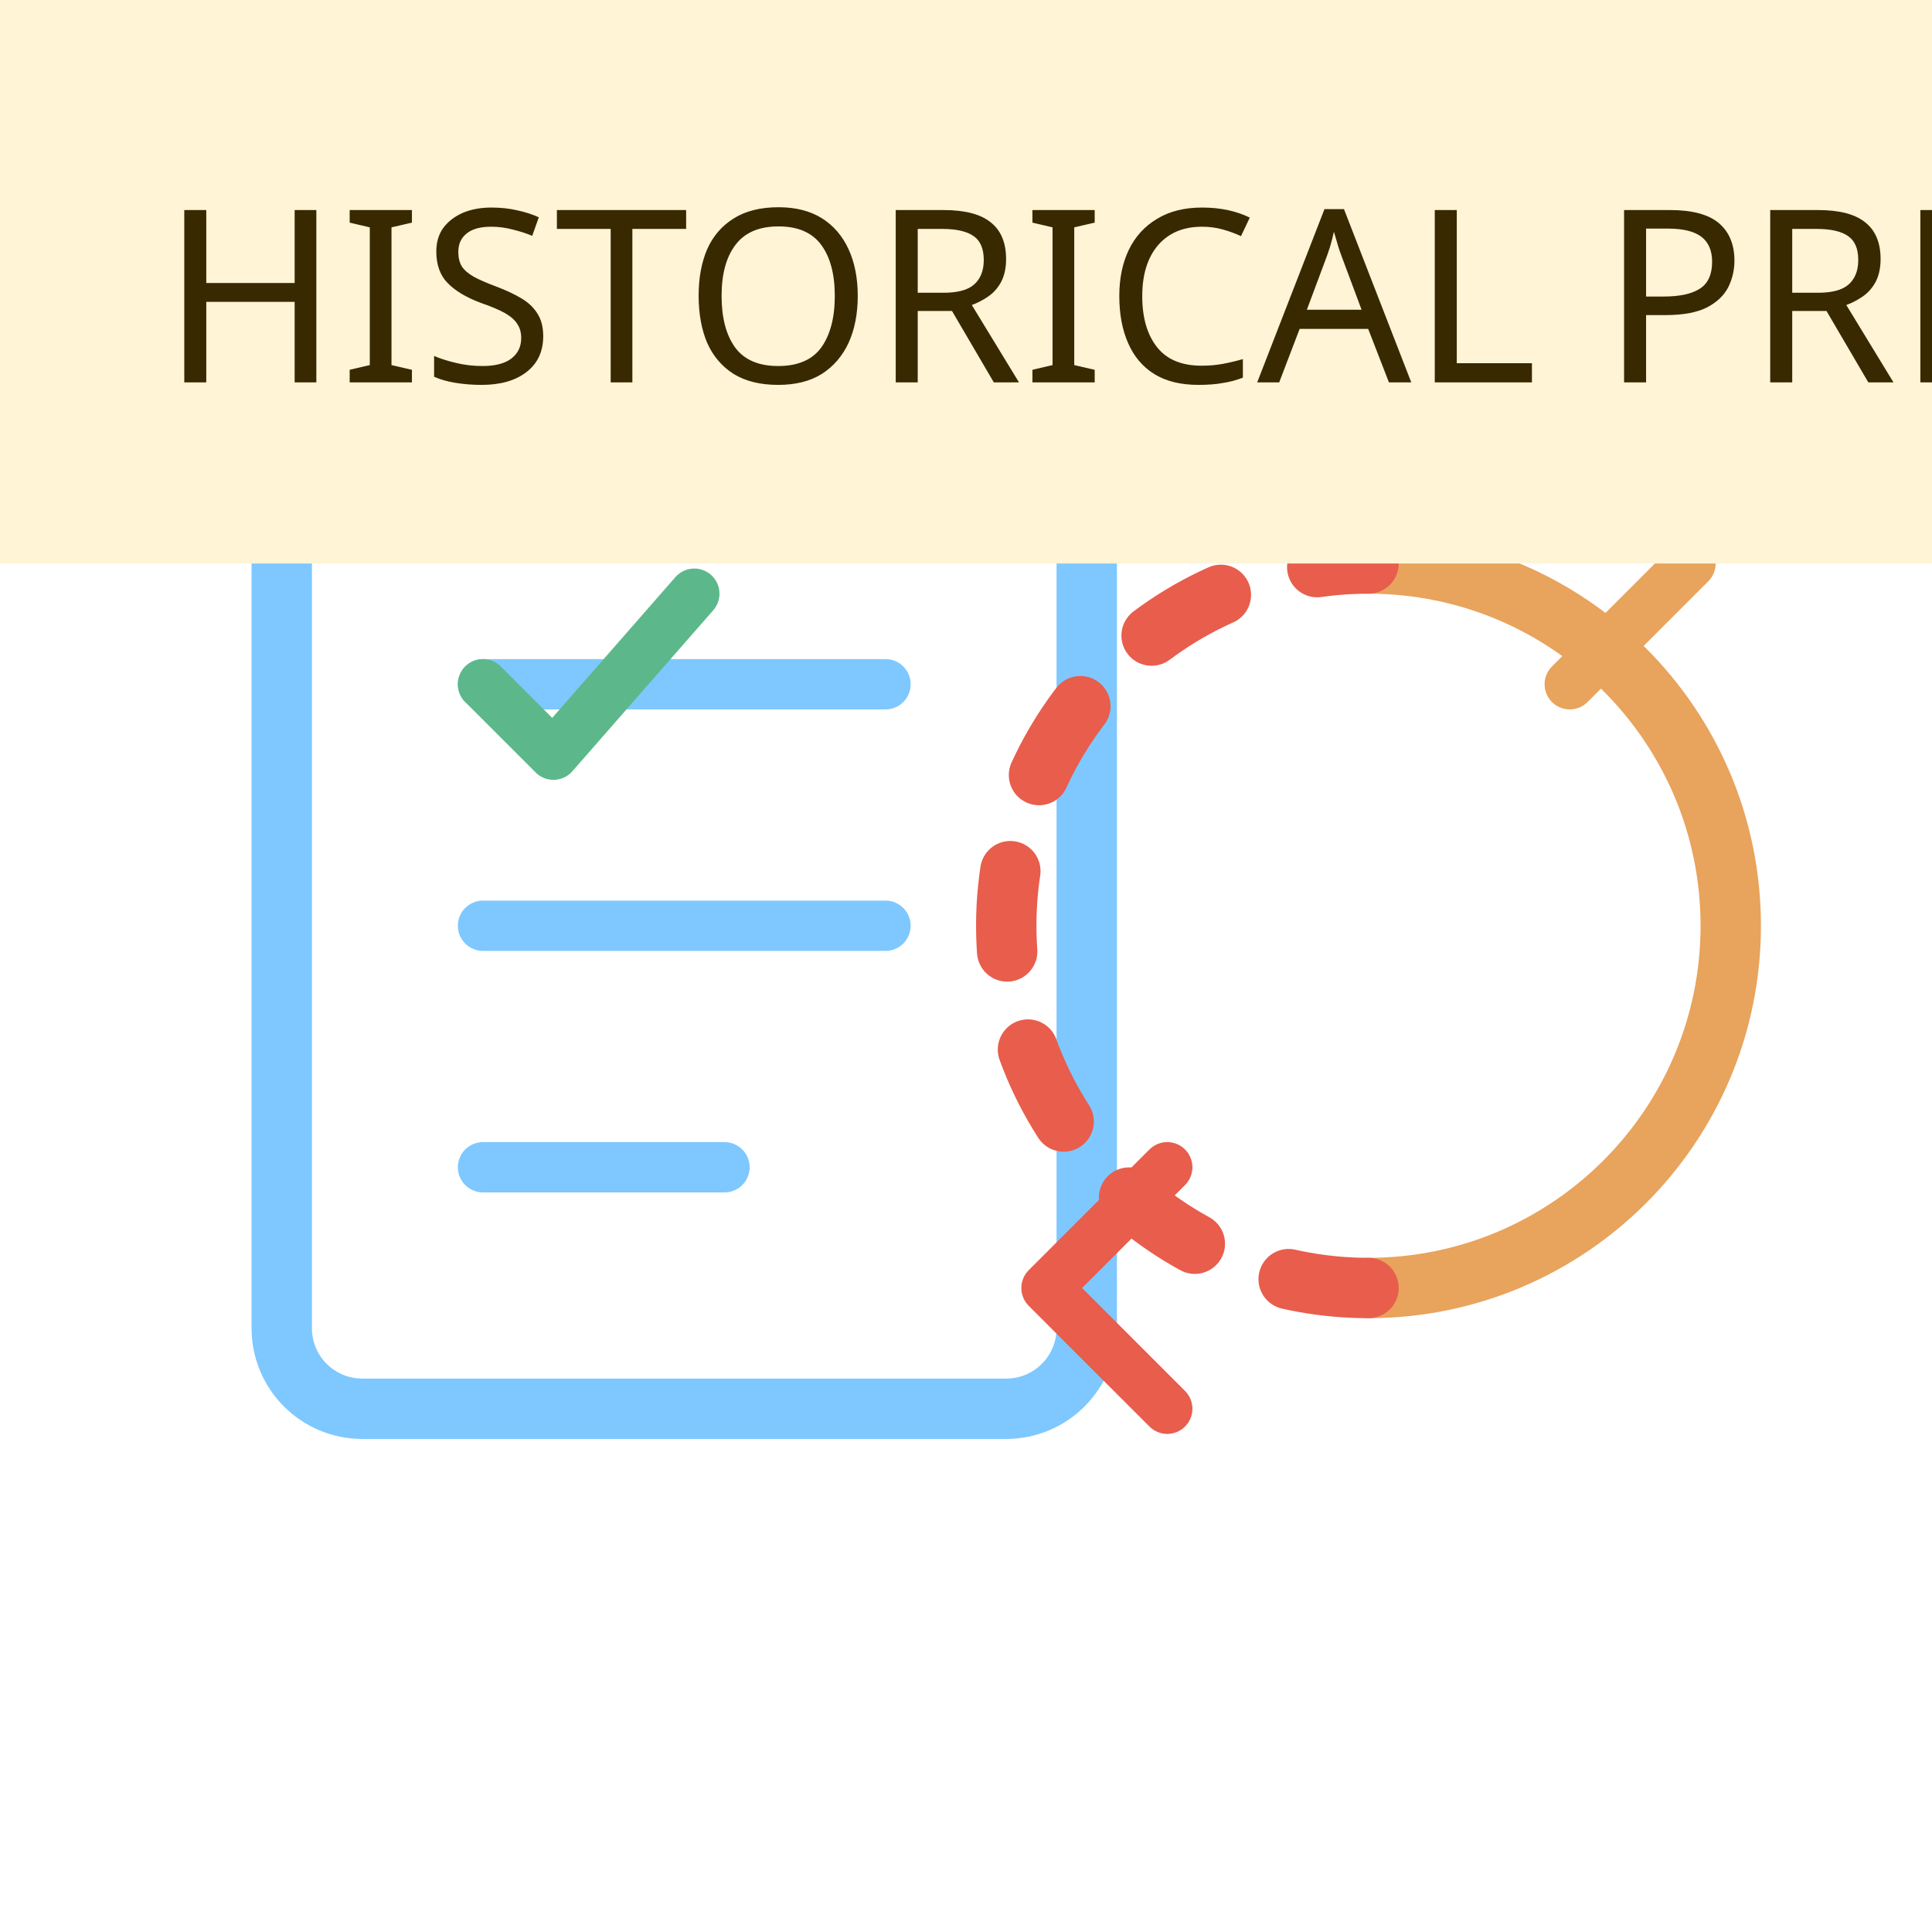
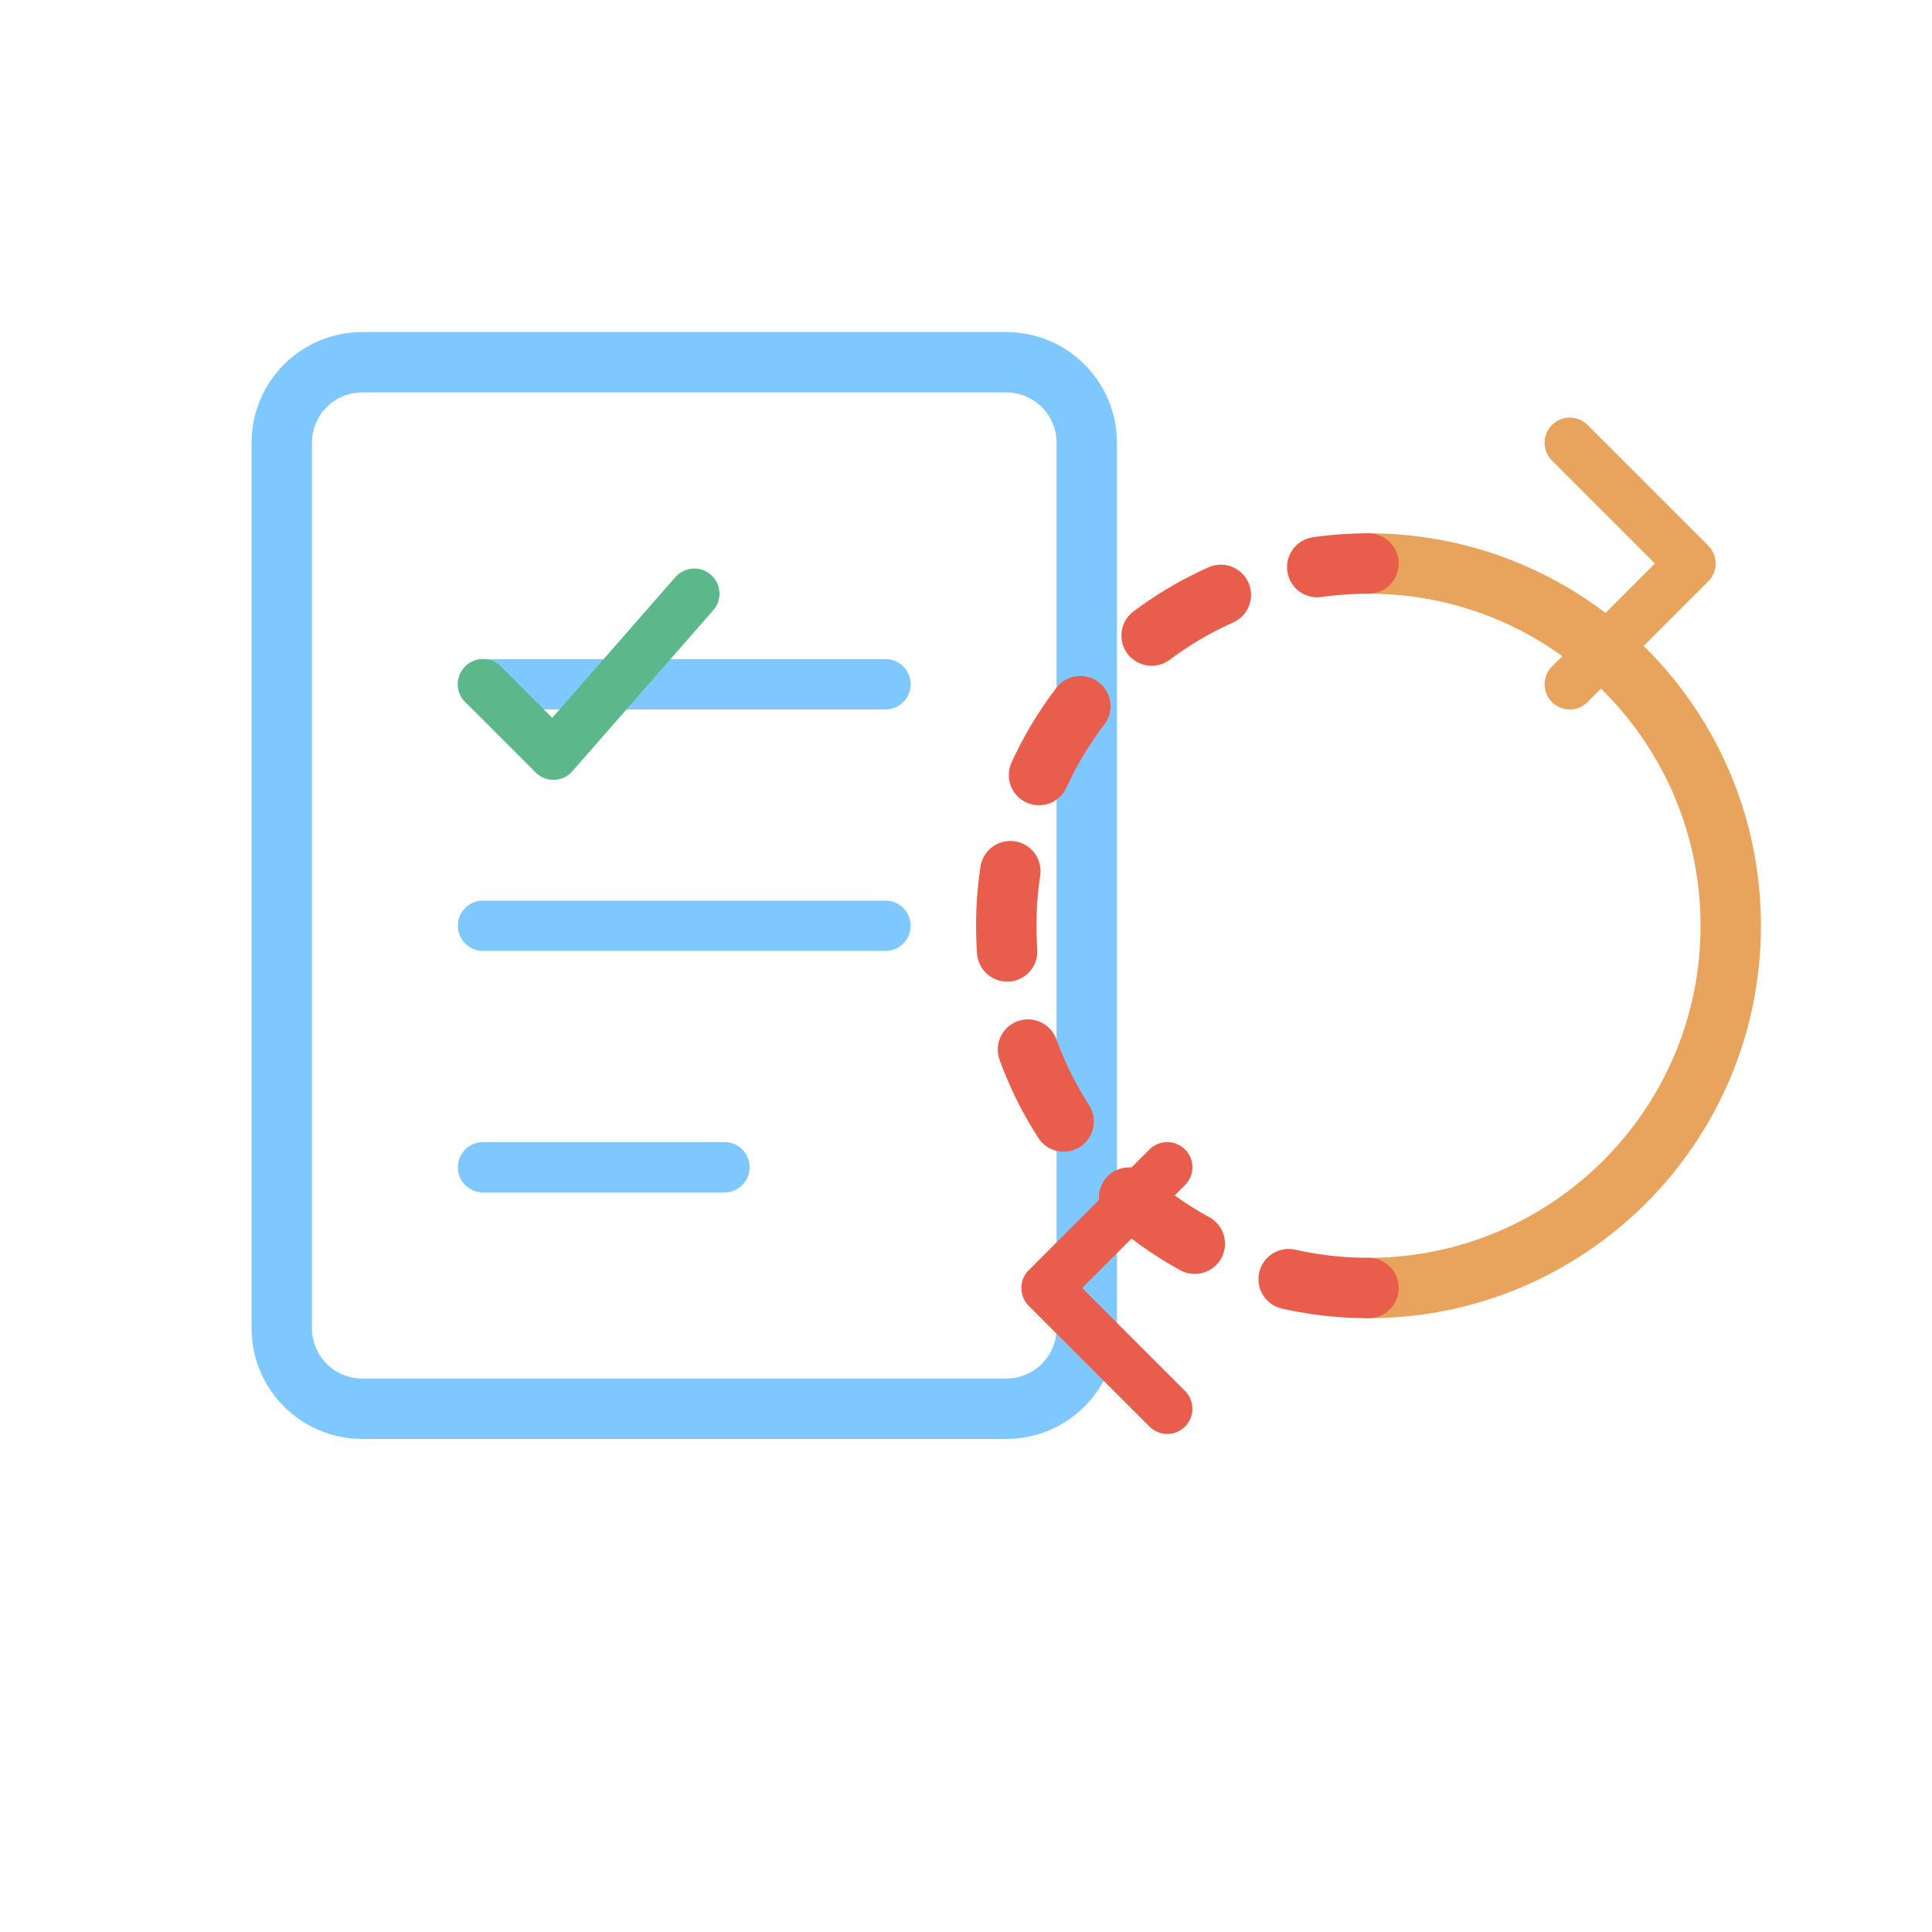
<svg xmlns="http://www.w3.org/2000/svg" width="96" height="96" viewBox="0 0 96 96" role="img" aria-hidden="true">
  <rect x="14" y="18" width="40" height="52" rx="4" fill="none" stroke="#7ec8ff" stroke-width="3" />
  <path d="M24 34h20M24 46h20M24 58h12" fill="none" stroke="#7ec8ff" stroke-width="2.5" stroke-linecap="round" />
  <path d="M24 34l3.5 3.5 7-8" fill="none" stroke="#5cb88a" stroke-width="2.5" stroke-linecap="round" stroke-linejoin="round" />
  <path d="M68 28a18 18 0 0 1 0 36" fill="none" stroke="#e8a35c" stroke-width="3" stroke-linecap="round" />
  <path d="M68 64a18 18 0 0 1 0-36" fill="none" stroke="#e85d4c" stroke-width="3" stroke-linecap="round" stroke-dasharray="4 5" />
  <path d="M78 22l6 6-6 6" fill="none" stroke="#e8a35c" stroke-width="2.5" stroke-linecap="round" stroke-linejoin="round" />
  <path d="M58 70l-6-6 6-6" fill="none" stroke="#e85d4c" stroke-width="2.5" stroke-linecap="round" stroke-linejoin="round" />
-   <g aria-label="Historical pre-reset product">
-     <rect x="0" y="0" width="100%" height="28" fill="#fff4d6" />
-     <text x="8" y="19" fill="#382900" font-family="sans-serif" font-size="12">HISTORICAL PRE-RESET PRODUCT — see current README</text>
-   </g>
</svg>
